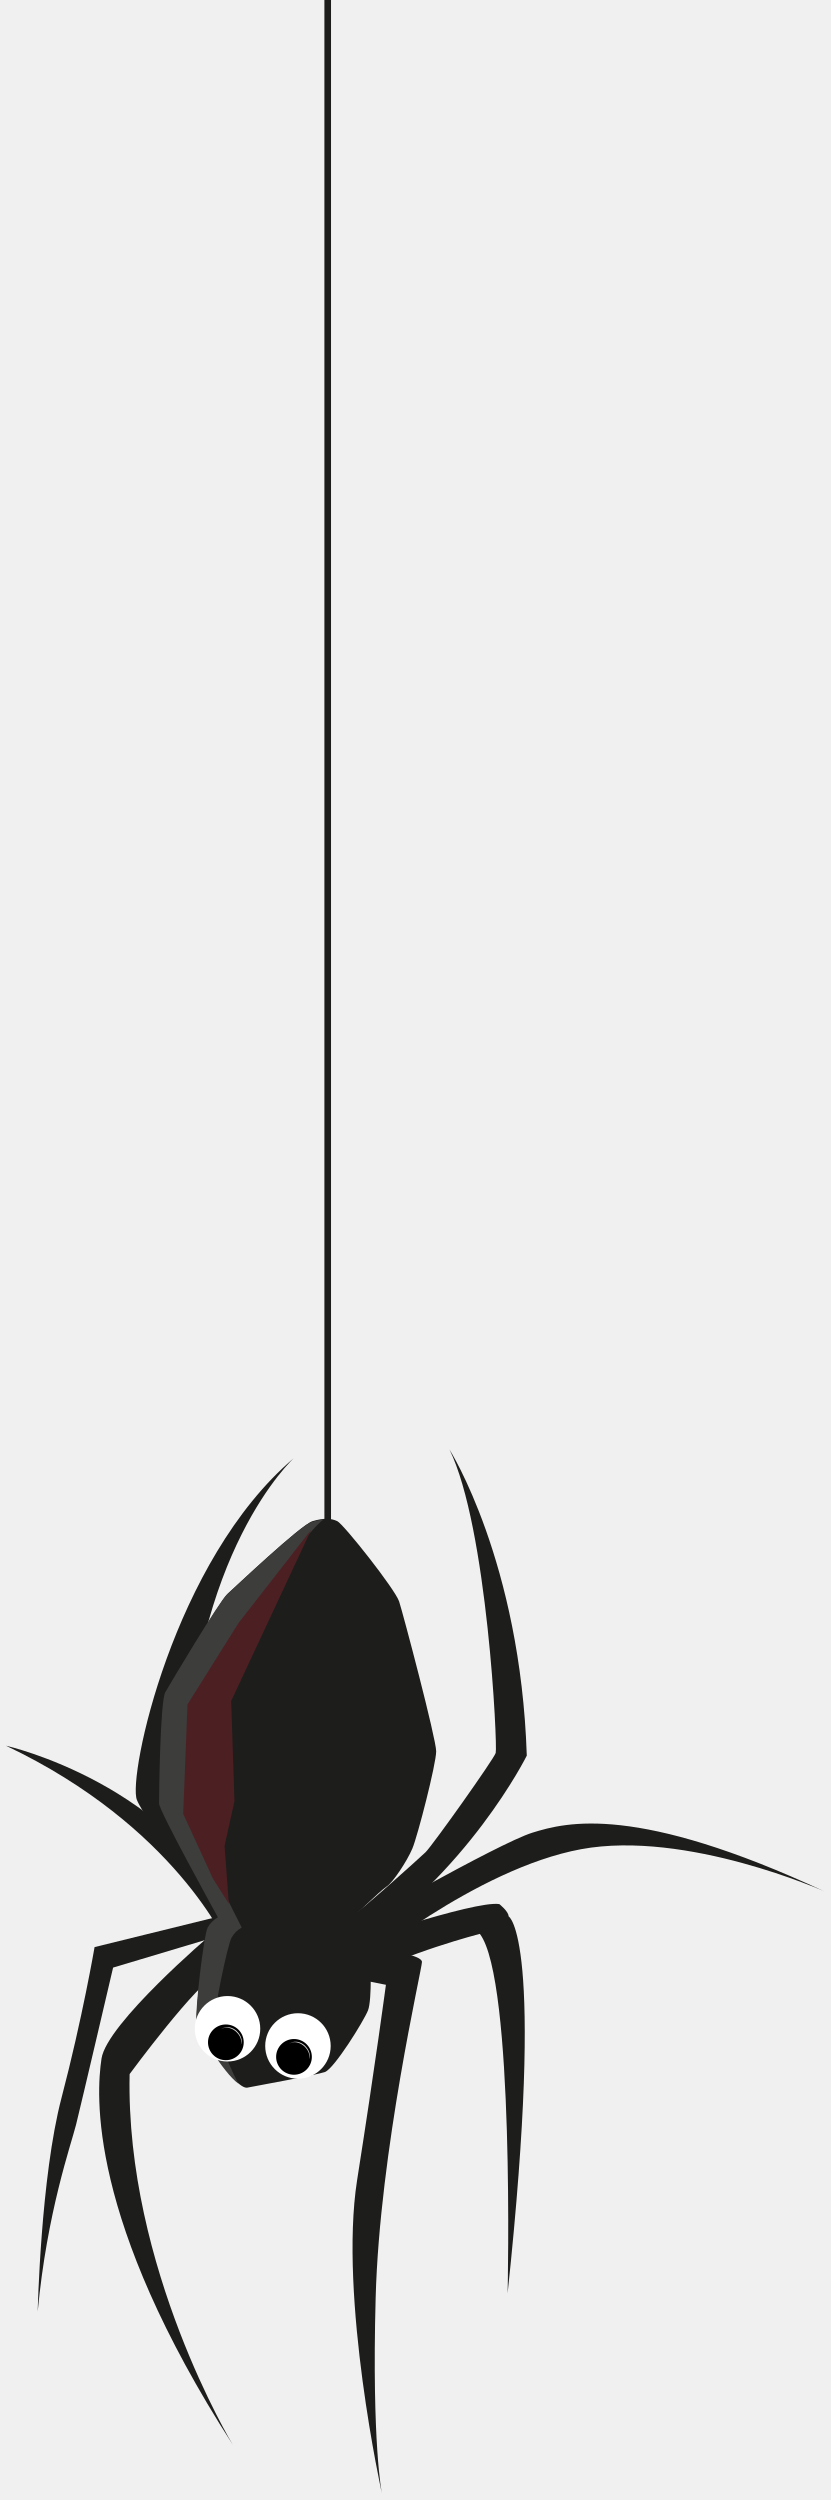
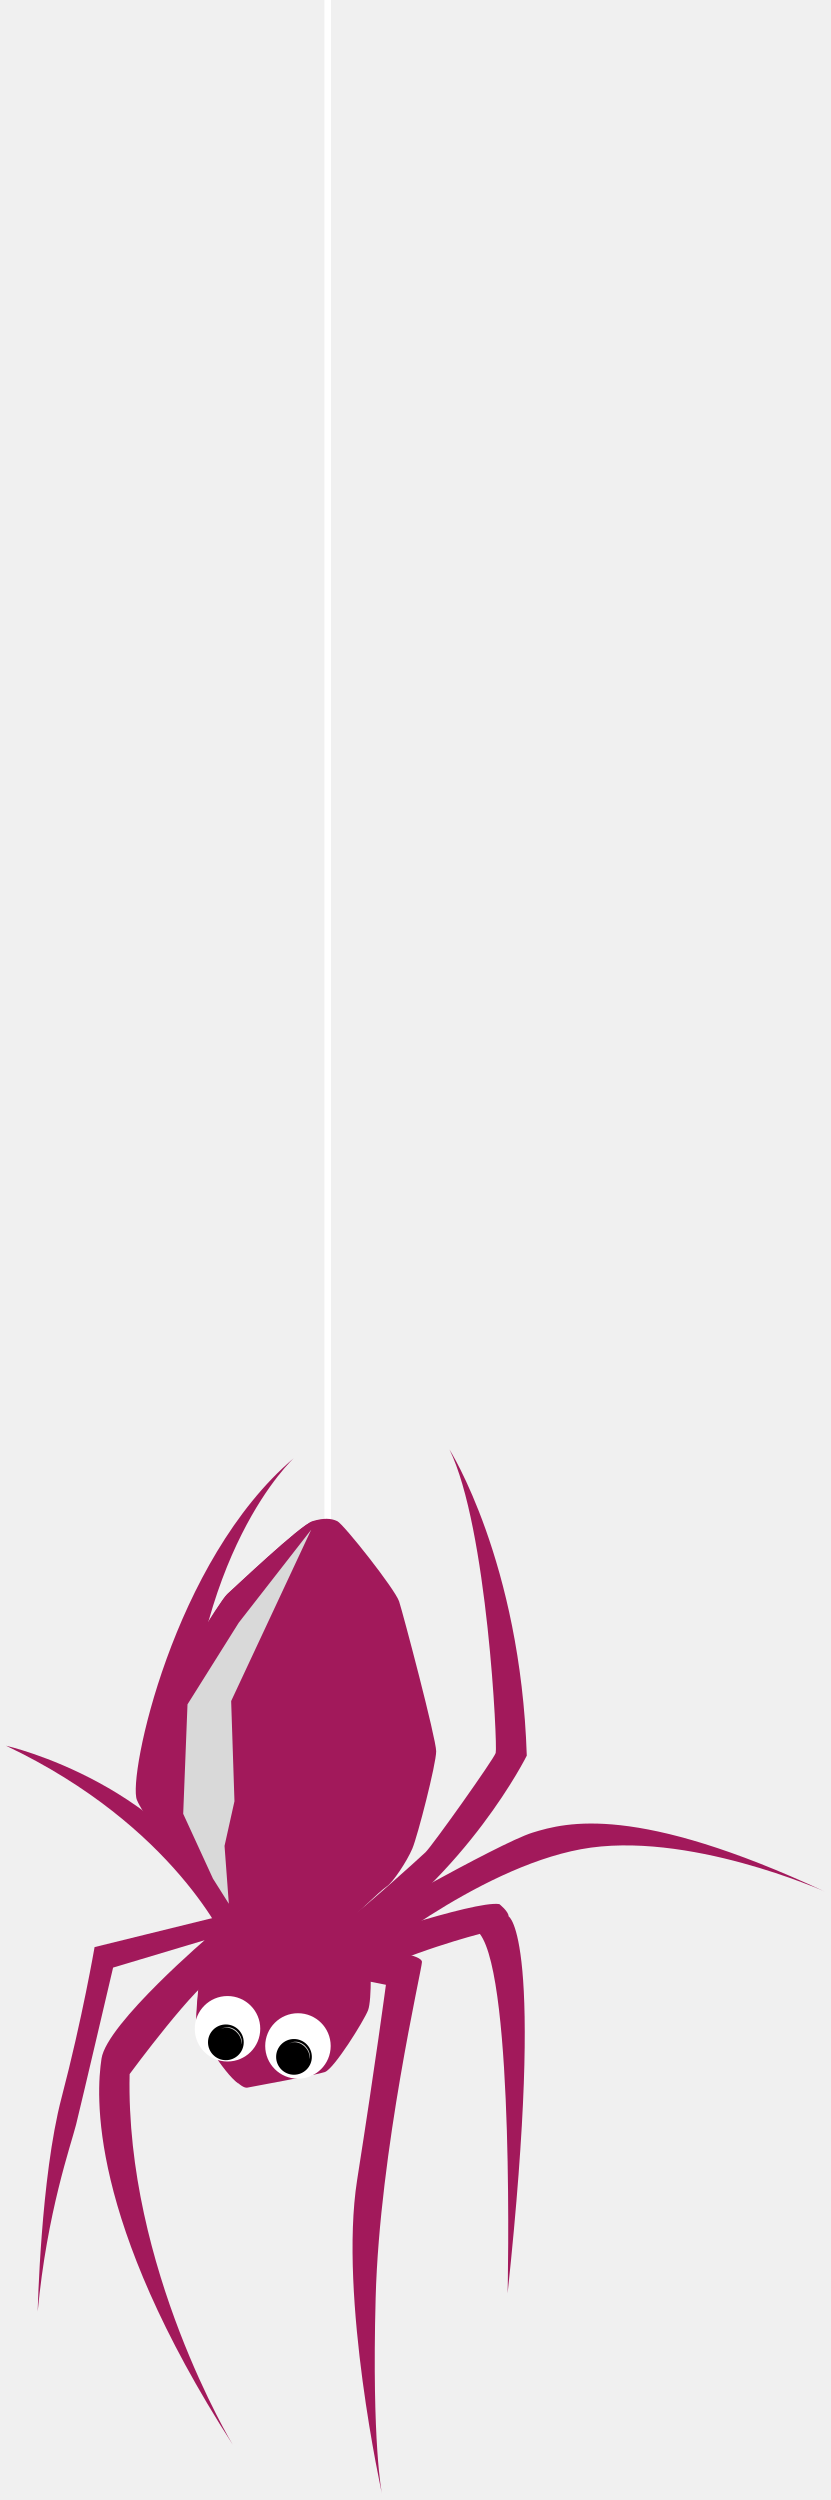
<svg xmlns="http://www.w3.org/2000/svg" version="1.1" id="Layer_1" x="0px" y="0px" viewBox="0 0 251.2 756" style="enable-background:new 0 0 251.2 756;" xml:space="preserve">
  <style type="text/css">
- 	.st0{fill:none;stroke:#1D1D1B;stroke-width:2;stroke-miterlimit:10;}
- 	.st1{fill:#1D1D1B;}
- 	.st2{fill:#3D3D3C;}
- 	.st3{fill:#4C1F23;}
+ 	.st0{fill:none;stroke:#FFFFFF;stroke-width:2;stroke-miterlimit:10;}
+ 	.st1{fill:#A2195B;}
+ 	.st2{fill:#A2195B;}
+ 	.st3{fill:#D9D9D9;}
	.st4{fill:#FFFFFF;}
	.st5{fill:#DAD9D8;}
</style>
  <line class="st0" x1="99.1" y1="462.6" x2="99.1" y2="0" />
  <g id="Spinne">
    <path class="st1" d="M102.1,579.1c0,0,2.8,0.9,4.7,0c1.9-0.9,19.7-16.9,21.9-19c2.2-2.2,20.6-28.1,21.2-30   c0.6-1.9-2.5-68.5-14-91.8c0,0,21.5,33.9,23.4,92.6c0,0-17.8,35.9-53.7,59l-10.9-3.8L102.1,579.1z" />
    <path class="st1" d="M67.6,582.1c0,0-23.4-30.9-26.2-37.8c-2.8-6.9,10.9-72.4,47.5-103.4c0,0-31.2,28.4-32.8,99l23.7,31.5   L67.6,582.1z" />
    <path class="st1" d="M66.1,579.7c0,0-17.8-32.2-17.8-34.4c0-2.2,0.3-30.9,1.9-33.7c1.6-2.8,16.6-27.8,18.7-29.7S91.1,461,94.5,460   s5.6-0.9,7.5,0s17.5,20.6,18.7,24.3c1.2,3.7,11.2,41.5,11.2,45.3s-5.6,25.6-7.2,29.4s-5.9,10.3-7.8,11.5   c-1.9,1.2-11.2,10.3-11.2,10.3s5.3,5.6,5.9,8.1s0.9,15.9-0.3,19c-1.2,3.1-10.3,17.8-13.1,18.7s-19.6,4-23.4,4.7s-15-17.5-15.3-20.6   c-0.3-3.1,2.2-25.9,3.4-28.1C63.7,581.5,64.8,580.4,66.1,579.7z" />
    <path class="st1" d="M104.5,583.9c0,0,46.2-26.5,56.5-29.7c10.3-3.2,31.5-8.7,88.4,17.8c0,0-41.8-18.7-73.7-12.8   c-31.9,5.9-67.4,35.6-67.4,35.6L104.5,583.9z" />
    <path class="st1" d="M102.9,588.6c0,0,40.6-14,48.1-12.8c0,0,2.8,2.2,2.8,3.7c0,0,11.2,5.9-0.3,114c0,0,2.2-94.9-8.4-108.7   c0,0-22.8,5.9-36.5,13.7C94.9,606.3,102.9,588.6,102.9,588.6z" />
    <path class="st1" d="M117,589.9c0,0,10.6,1.2,10.6,3.4c0,2.2-12.8,57.1-14,101.5c-1.2,44.4,1.9,59.3,1.9,59.3s-13.1-59.3-7.5-94.9   c5.6-35.6,8.7-59,8.7-59l-8.1-1.6L117,589.9z" />
    <path class="st1" d="M70.4,739.3c0,0-32.5-53.7-31.2-112.1c0,0,20.9-28.4,26.5-30l-2.2-11.9c0,0-31.2,26.6-32.8,37.2   C29.1,633.1,26.4,670.9,70.4,739.3z" />
    <path class="st1" d="M11.4,699c0,0,0.9-40.6,7.2-64.6s10-45.6,10-45.6l40.6-10l-1.6,6.2l-33.4,10c0,0-9.7,41.5-11.2,47.5   S14.2,669,11.4,699z" />
    <path class="st1" d="M1.8,527.9c0,0,51.5,11.6,70,54.5l-3.1,5.8C68.7,588.2,53.2,552.3,1.8,527.9z" />
    <path class="st2" d="M64.9,611.4c-0.3-3.1,3.9-23.2,5.1-25.4c0.7-1.3,1.8-2.4,3.1-3.1c0,0-16.3-32.1-16.3-34.3s-0.2-31.2,1.3-34   c1.5-2.8,15.5-26.1,17.7-28s17.8-24.6,22.1-27.1c-1.3,0.1-2.5,0.4-3.7,0.8c-3.4,0.9-23.4,20-25.6,21.9s-17,26.7-18.6,29.5   s-1.9,31.5-1.9,33.7s17.8,34.4,17.8,34.4c-1.3,0.7-2.4,1.8-3.1,3.1c-1.2,2.2-3.8,25-3.4,28.1c0.3,2.7,8,15.7,12.7,19.1   C68.4,623.3,65.1,613.4,64.9,611.4z" />
    <polygon class="st3" points="69.2,575.7 64.4,568.1 55.4,548.5 56.7,515.4 72.2,490.7 94.1,462.6 69.9,514.4 70.9,544.7    67.9,558.2  " />
    <g class="eyeLeft">
      <circle class="st4" cx="68.8" cy="613.5" r="9.9" />
      <g>
        <circle cx="68.3" cy="617.6" r="5.4" />
        <path class="st5" d="M67.6,613.3c1-0.4,2.9,0,4.2,1.5c1,1.1,1.4,2.5,1,3.5c0.7-1.1,0.1-2.9-1.3-4.2c-1.3-1.1-2.7-1.3-3.8-0.9     c-0.7,0.3-0.6,0.3-0.9,0.4C67,613.5,67,613.5,67.6,613.3z" />
      </g>
    </g>
    <g class="eyeRight">
      <circle class="st4" cx="90.1" cy="618.7" r="9.9" />
      <g>
        <circle cx="88.9" cy="622" r="5.4" />
        <path class="st5" d="M88.2,617.7c1-0.4,2.9,0,4.2,1.5c1,1.1,1.4,2.5,1,3.5c0.7-1.1,0.1-2.9-1.3-4.2c-1.3-1.1-2.7-1.3-3.8-0.9     c-0.7,0.3-0.6,0.3-0.9,0.4C87.6,617.9,87.6,617.9,88.2,617.7z" />
      </g>
    </g>
  </g>
</svg>
